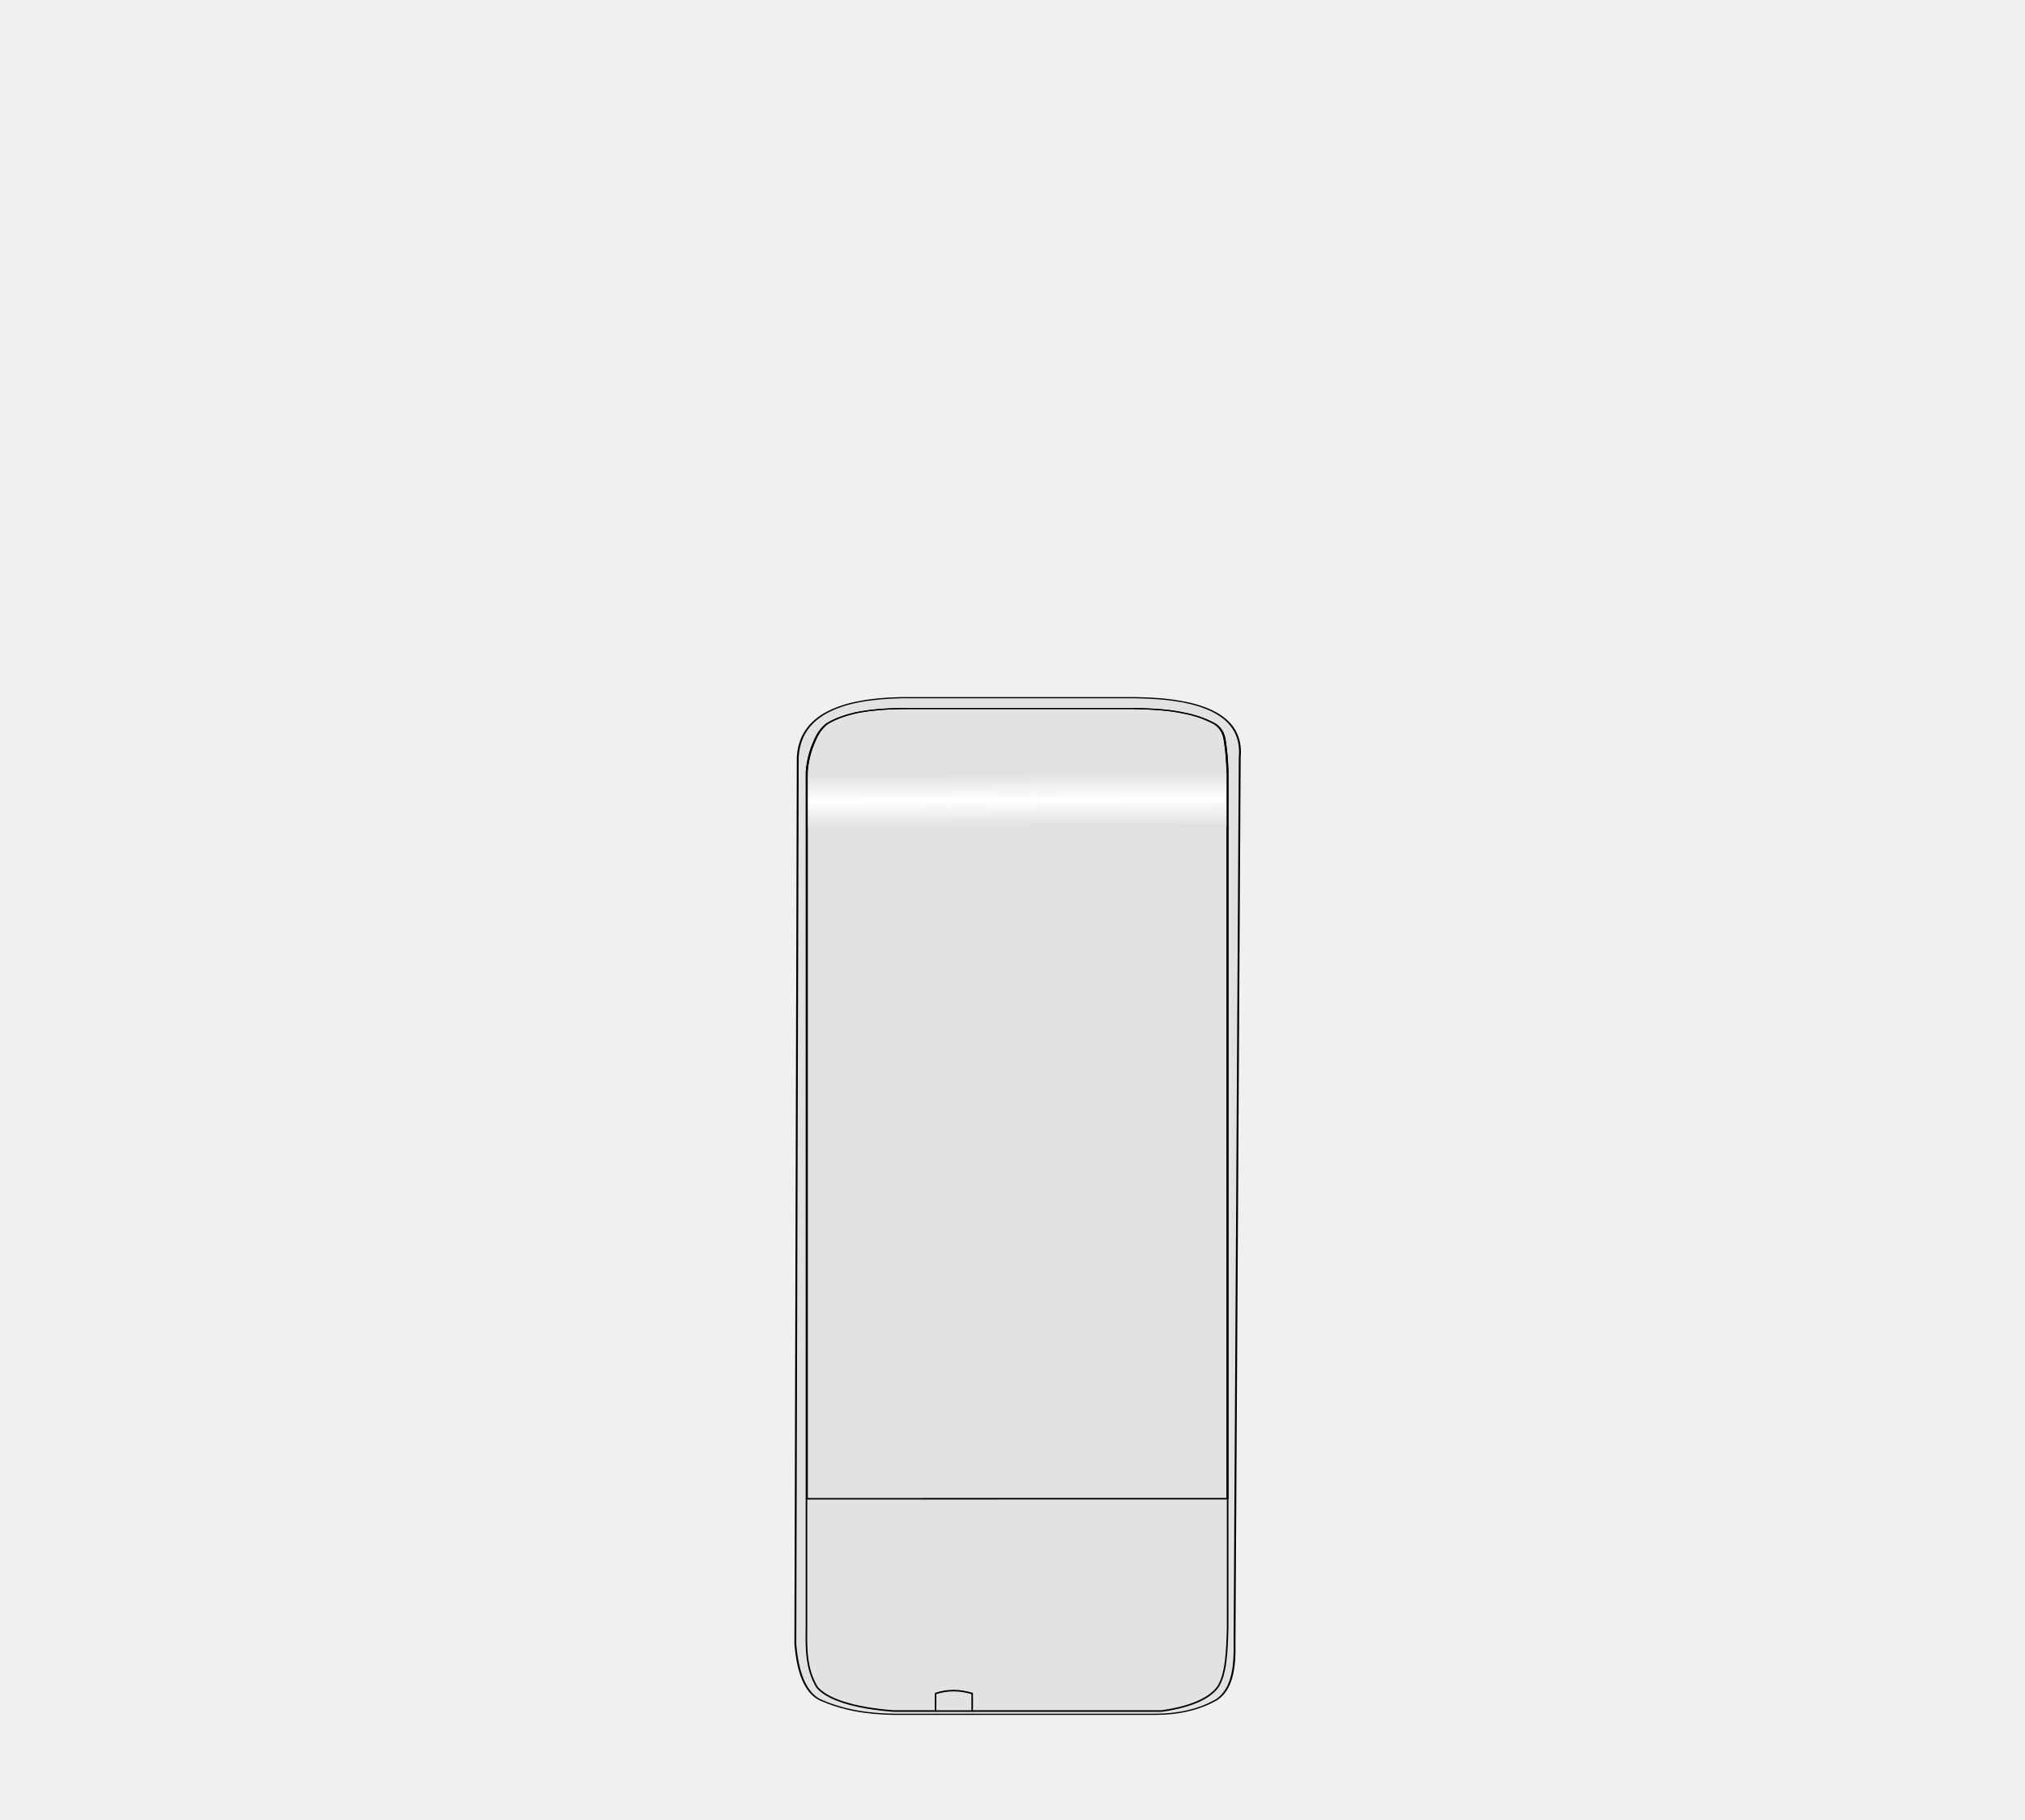
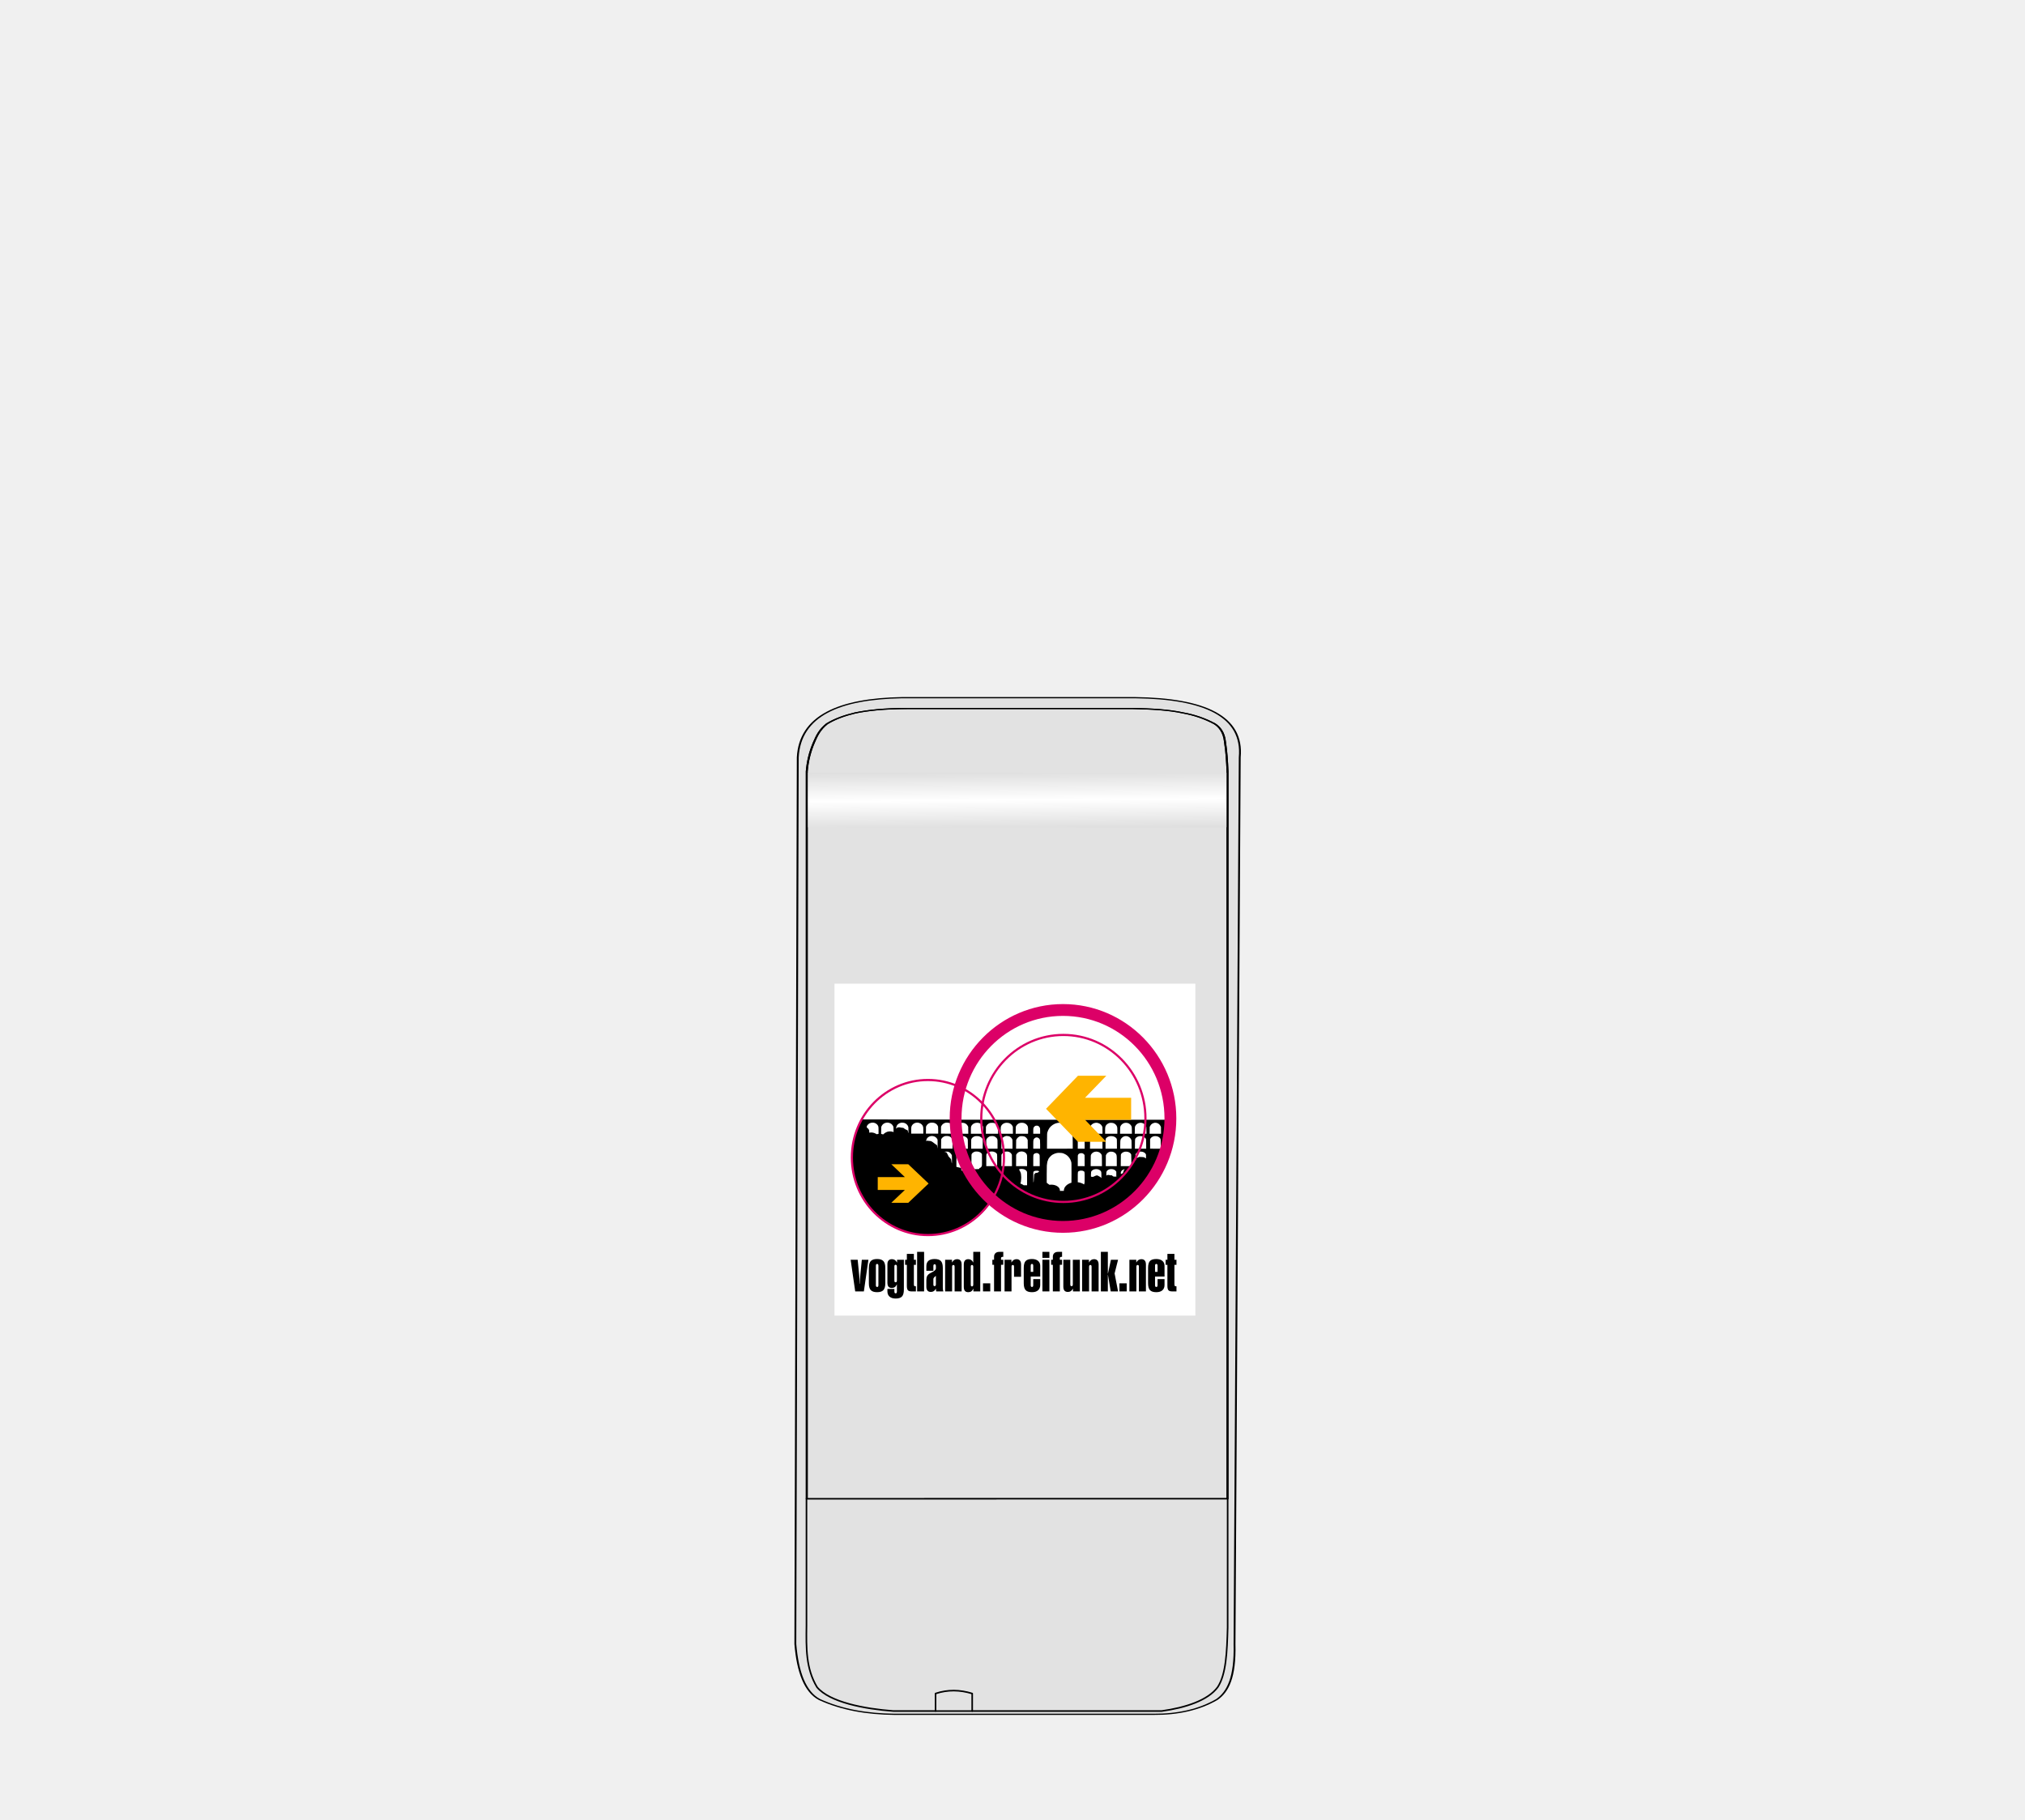
- <svg xmlns="http://www.w3.org/2000/svg" width="100%" height="100%" viewBox="0 0 1280 1150" version="1.1" xml:space="preserve" style="fill-rule:evenodd;clip-rule:evenodd;stroke-linecap:round;stroke-linejoin:round;stroke-miterlimit:1.414;">
+ <svg xmlns="http://www.w3.org/2000/svg" width="100%" height="100%" viewBox="0 0 1280 1150" version="1.1" xml:space="preserve" style="fill-rule:evenodd;clip-rule:evenodd;stroke-linecap:round;stroke-linejoin:round;stroke-miterlimit:1.414;" id="svg34">
  <g id="Ebene2">
-     <g transform="matrix(1,0,0,0.653756,0,375.209)">
-       <path d="M502.736,1015.73C504.223,1043.08 508.904,1061.94 517.924,1069.3C532.077,1079.26 548.073,1083.39 565.388,1083.65L729.221,1083.65C744.383,1083.81 757.845,1079.37 769.218,1069.3C776.165,1061.93 780.873,1047.86 780.339,1015.73L783.636,158.452C786.056,118.613 761.483,101.484 717.526,100.664L570.096,100.664C530.491,101.752 505.624,118.007 504.262,158.452L502.736,1015.73Z" style="fill:rgb(226,226,226);stroke-width:1.18px;stroke:black;" />
+     <g transform="matrix(1,0,0,0.653756,0,375.209)" id="g4">
+       <path d="M502.736,1015.73C504.223,1043.08 508.904,1061.94 517.924,1069.3C532.077,1079.26 548.073,1083.39 565.388,1083.65L729.221,1083.65C744.383,1083.81 757.845,1079.37 769.218,1069.3C776.165,1061.93 780.873,1047.86 780.339,1015.73L783.636,158.452C786.056,118.613 761.483,101.484 717.526,100.664L570.096,100.664C530.491,101.752 505.624,118.007 504.262,158.452L502.736,1015.73Z" style="fill:rgb(226,226,226);stroke-width:1.18px;stroke:black;" id="path2" />
    </g>
-     <path d="M509.775,947.341L775.995,947.341L775.995,1028.84C775.572,1044.52 775.018,1058.36 769.705,1066.5C763.504,1074.88 749.363,1079.48 734.301,1081.58L614.527,1081.58L614.527,1070.52C606.772,1068.12 599.049,1067.97 591.364,1070.52L591.364,1081.58L564.66,1081.58C546.282,1080.2 524.455,1076.03 516.436,1066.5C509.324,1054.63 509.596,1041.87 509.775,1027.47L509.775,947.341Z" style="fill:rgb(226,226,226);stroke-width:1px;stroke:black;" />
-     <g transform="matrix(1,0,0,0.593205,0,385.392)">
-       <path d="M509.952,947.386L775.913,947.315L775.913,172.322C775.647,161.869 775.282,151.426 774.319,141.038C773.713,130.531 770.728,124.759 767.741,121.625C761.401,115.875 754.792,112.198 747.974,110.12C738.667,106.639 727.583,105.768 716.187,105.355L573.69,105.355C558.808,105.361 548.52,107.273 540.486,110.12C533.987,112.708 527.96,116.309 522.732,121.625C518.008,127.997 516.275,134.516 514.599,141.038C511.876,151.521 510.465,161.943 509.952,172.322L509.952,947.386Z" style="fill:rgb(226,226,226);stroke-width:1.22px;stroke:black;" />
+     <path d="M509.775,947.341L775.995,947.341L775.995,1028.84C775.572,1044.52 775.018,1058.36 769.705,1066.5C763.504,1074.88 749.363,1079.48 734.301,1081.58L614.527,1081.58L614.527,1070.52C606.772,1068.12 599.049,1067.97 591.364,1070.52L591.364,1081.58L564.66,1081.58C546.282,1080.2 524.455,1076.03 516.436,1066.5C509.324,1054.63 509.596,1041.87 509.775,1027.47L509.775,947.341Z" style="fill:rgb(226,226,226);stroke-width:1px;stroke:black;" id="path6" />
+     <g transform="matrix(1,0,0,0.593205,0,385.392)" id="g10">
+       <path d="M509.952,947.386L775.913,947.315L775.913,172.322C775.647,161.869 775.282,151.426 774.319,141.038C773.713,130.531 770.728,124.759 767.741,121.625C761.401,115.875 754.792,112.198 747.974,110.12C738.667,106.639 727.583,105.768 716.187,105.355L573.69,105.355C558.808,105.361 548.52,107.273 540.486,110.12C533.987,112.708 527.96,116.309 522.732,121.625C518.008,127.997 516.275,134.516 514.599,141.038C511.876,151.521 510.465,161.943 509.952,172.322L509.952,947.386Z" style="fill:rgb(226,226,226);stroke-width:1.22px;stroke:black;" id="path8" />
    </g>
-     <g transform="matrix(1,0,0,1,0,-1.12052)">
-       <path d="M591.364,1082.71L614.527,1082.71" style="fill:rgb(226,226,226);stroke-width:1px;stroke:black;" />
+     <g transform="matrix(1,0,0,1,0,-1.12052)" id="g14">
+       <path d="M591.364,1082.71L614.527,1082.71" style="fill:rgb(226,226,226);stroke-width:1px;stroke:black;" id="path12" />
    </g>
-     <g transform="matrix(1,0,0,1,-0.166742,346.728)">
-       <rect x="509.952" y="141.734" width="265.961" height="34.491" style="fill:url(#_Linear1);" />
+     <g transform="matrix(1,0,0,1,-0.166742,346.728)" id="g18">
+       <rect x="509.952" y="141.734" width="265.961" height="34.491" style="fill:url(#_Linear1);" id="rect16" />
    </g>
-     <g transform="matrix(1,0,0,0.593268,0,385.332)">
-       <path d="M509.952,947.386L775.913,947.315L775.913,172.322C775.647,161.869 775.282,151.426 774.319,141.038C773.713,130.531 770.728,124.759 767.741,121.625C761.401,115.875 754.792,112.198 747.974,110.12C738.667,106.639 727.583,105.768 716.187,105.355L573.69,105.355C558.808,105.361 548.52,107.273 540.486,110.12C533.987,112.708 527.96,116.309 522.732,121.625C518.008,127.997 516.275,134.516 514.599,141.038C511.876,151.521 510.465,161.943 509.952,172.322L509.952,947.386Z" style="fill:none;stroke-width:1.22px;stroke:black;" />
+     <g transform="matrix(1,0,0,0.593268,0,385.332)" id="g22">
+       <path d="M509.952,947.386L775.913,947.315L775.913,172.322C775.647,161.869 775.282,151.426 774.319,141.038C773.713,130.531 770.728,124.759 767.741,121.625C761.401,115.875 754.792,112.198 747.974,110.12C738.667,106.639 727.583,105.768 716.187,105.355L573.69,105.355C558.808,105.361 548.52,107.273 540.486,110.12C533.987,112.708 527.96,116.309 522.732,121.625C518.008,127.997 516.275,134.516 514.599,141.038C511.876,151.521 510.465,161.943 509.952,172.322L509.952,947.386Z" style="fill:none;stroke-width:1.22px;stroke:black;" id="path20" />
    </g>
  </g>
-   <defs>
+   <defs id="defs32">
    <linearGradient id="_Linear1" x1="0" y1="0" x2="1" y2="0" gradientUnits="userSpaceOnUse" gradientTransform="matrix(0.265786,36.8011,-36.8011,0.265786,639.693,140.628)">
-       <stop offset="0%" style="stop-color:rgb(222,222,222);stop-opacity:1" />
-       <stop offset="50%" style="stop-color:white;stop-opacity:1" />
-       <stop offset="100%" style="stop-color:rgb(222,222,222);stop-opacity:1" />
+       <stop offset="0%" style="stop-color:rgb(222,222,222);stop-opacity:1" id="stop25" />
+       <stop offset="50%" style="stop-color:white;stop-opacity:1" id="stop27" />
+       <stop offset="100%" style="stop-color:rgb(222,222,222);stop-opacity:1" id="stop29" />
    </linearGradient>
  </defs>
+   <rect id="rect100" width="228.101" height="209.796" x="527.482" y="621.813" style="clip-rule:evenodd;fill:#ffffff;fill-rule:evenodd;stroke-width:0.789;stroke-linecap:round;stroke-linejoin:round;stroke-miterlimit:1.414" />
+   <g style="clip-rule:evenodd;fill-rule:evenodd;stroke-linecap:round;stroke-linejoin:round;stroke-miterlimit:1.414" transform="matrix(0.6942985,0,0,0.6942985,708.3336,71.42013)" id="g4207">
+     <path style="fill:#000000" d="m -235.535,916.297 a 68.833,70.486 0 0 0 -8.918,34.615 68.833,70.486 0 0 0 4.384,24.347 69.305,70.368 0 0 0 0.743,2.064 68.833,70.486 0 0 0 1.273,2.937 69.305,70.368 0 0 0 1.974,4.164 68.833,70.486 0 0 0 0.176,0.355 c 0.006,-0.002 0.011,-0.006 0.017,-0.01 a 69.305,70.368 0 0 0 60.976,37.102 69.305,70.368 0 0 0 57.729,-31.628 99.429,99.429 0 0 0 65.504,24.904 99.429,99.429 0 0 0 74.586,-33.806 h -1.134 a 99.031,99.031 0 0 0 19.217,-29.606 100.092,100.092 0 0 0 0.915,-2.508 99.031,99.031 0 0 0 2.192,-6.178 100.092,100.092 0 0 0 0.963,-3.766 c -0.207,0.278 -0.416,0.546 -0.922,1.152 -0.2,0.225 -0.6,0.501 -0.938,0.614 -0.325,0.125 -0.901,0.351 -1.289,0.513 -0.388,0.163 -0.937,0.299 -1.225,0.299 h -0.513 v -3.664 c 0,-3.565 0.011,-3.666 0.299,-4.279 0.507,-1.088 1.645,-1.87 3.004,-2.217 h 0.639 v -0.125 c 0.777,-0.113 1.599,-0.101 2.412,0.093 h 0.002 c 0.079,0.018 0.152,0.044 0.228,0.066 a 100.092,100.092 0 0 0 0.361,-2.379 h -2.128 -0.874 v -9.911 c 0.667,-0.116 1.36,-0.118 2.049,0.043 0.709,0.163 1.362,0.485 1.937,0.916 a 100.092,100.092 0 0 0 0.189,-3.805 h -80.534 c -58.718,7e-5 -89.319,-0.008 -119.436,-0.017 a 100.092,100.092 0 0 0 2.215,18.277 c 0.118,-0.965 0.383,-1.251 1.003,-1.85 1.101,-1.076 2.554,-1.601 4.355,-1.576 0.613,0.013 1.364,0.087 1.677,0.162 0.825,0.238 1.901,0.839 2.414,1.364 0.25,0.25 0.561,0.764 0.698,1.127 0.25,0.625 0.262,0.91 0.262,4.775 v 4.129 h -5.252 -3.101 a 100.092,100.092 0 0 0 0.955,2.871 c 0.132,-0.005 0.272,-0.048 0.343,-0.108 0.144,-0.144 0.677,-0.225 1.293,-0.239 0.616,-0.014 1.317,0.039 1.798,0.164 0.888,0.225 1.576,0.576 2.151,1.077 0.4,0.363 0.536,0.549 0.961,1.362 0.125,0.25 0.176,1.904 0.201,7.532 l 0.021,5.902 a 100.092,100.092 0 0 0 0.934,1.526 h -4.146 a 105.08,105.08 0 0 1 -0.118,-0.206 h -1.981 v -0.978 c 0,-0.527 -0.05,-1.028 -0.1,-1.104 -0.188,-0.288 -0.877,-0.527 -2.093,-0.727 -0.69,-0.125 -1.492,-0.303 -1.781,-0.403 l -0.54,-0.201 0.012,-5.342 c 0.01,-4.695 0.012,-5.541 0.388,-6.222 a 105.08,105.08 0 0 1 -4.291,-18.582 l -4.524,-0.031 -5.645,-0.025 0.039,-3.174 0.037,-3.16 0.351,-0.727 c 0.627,-1.279 1.996,-2.371 3.463,-2.798 0.891,-0.263 3.035,-0.162 3.913,0.189 0.569,0.221 1.051,0.489 1.472,0.81 a 105.08,105.08 0 0 1 -0.141,-3.957 c -49.408,-0.019 -75.833,-0.055 -81.096,-0.137 z m 50.214,2.929 c 0.531,-0.016 1.071,0.041 1.605,0.179 1.944,0.502 3.337,1.756 3.876,3.475 0.188,0.64 0.226,1.178 0.226,3.562 v 2.809 h -5.52 -5.518 v -2.809 c 0,-2.383 0.038,-2.922 0.226,-3.562 0.673,-2.14 2.803,-3.585 5.105,-3.654 z m -26.751,0.004 c 0.332,0.015 0.665,0.056 0.999,0.125 1.731,0.364 3.199,1.48 3.901,2.96 0.401,0.853 0.4,0.852 0.438,3.185 l 0.05,2.333 -0.727,-0.237 c -1.48,-0.502 -3.575,-0.515 -5.005,-0.039 -1.041,0.351 -2.219,1.029 -3.021,1.744 l -0.752,0.677 -0.916,-0.262 -0.903,-0.264 0.037,-3.149 0.039,-3.135 0.401,-0.853 c 0.944,-1.986 3.137,-3.186 5.46,-3.085 z m -13.453,0.019 c 0.634,0.024 1.251,0.134 1.773,0.332 1.016,0.389 1.98,1.103 2.52,1.893 0.778,1.104 0.853,1.53 0.853,4.955 v 3.037 l -0.839,0.15 -0.853,0.162 -0.752,-0.438 c -1.518,-0.903 -3.413,-1.294 -5.169,-1.08 -0.514,0.075 -0.978,0.101 -1.003,0.064 -0.038,-0.025 0.013,-0.176 0.089,-0.326 0.1,-0.176 0.113,-0.553 0.05,-1.092 -0.113,-1.091 -0.728,-2.181 -1.418,-2.545 -0.59,-0.301 -0.954,-0.967 -0.841,-1.569 0.188,-1.003 1.343,-2.307 2.622,-2.96 0.807,-0.423 1.913,-0.622 2.969,-0.583 z m 54.144,0.011 c 0.757,0.038 1.512,0.151 1.951,0.32 1.166,0.452 2.059,1.128 2.636,2.018 0.276,0.439 0.563,1.004 0.614,1.243 0.063,0.251 0.114,1.794 0.114,3.425 v 2.985 h -5.582 -5.595 l 0.039,-3.174 0.037,-3.16 0.351,-0.727 c 0.652,-1.317 1.932,-2.359 3.475,-2.798 0.445,-0.132 1.205,-0.169 1.962,-0.131 z m -27.879,0.002 c 0.881,-0.028 1.999,0.093 2.601,0.318 1.518,0.577 2.721,1.744 3.236,3.149 0.238,0.64 0.262,1.003 0.262,3.336 0,2.408 -0.013,2.596 -0.201,2.408 -0.138,-0.138 -0.226,-0.514 -0.276,-1.104 l -0.062,-0.891 -0.666,-0.426 c -0.364,-0.238 -0.878,-0.489 -1.154,-0.552 -0.464,-0.125 -0.752,-0.313 -1.856,-1.204 -0.426,-0.339 -0.563,-0.375 -1.441,-0.388 -0.527,-0.013 -1.242,-0.113 -1.569,-0.226 -0.74,-0.238 -0.991,-0.252 -2.057,-0.139 -0.74,0.088 -0.866,0.15 -1.343,0.652 l -0.538,0.54 v -0.552 c 0,-0.79 0.425,-2.045 0.94,-2.747 0.715,-0.966 2.095,-1.832 3.349,-2.095 0.213,-0.044 0.48,-0.07 0.774,-0.079 z m 68.674,0.066 c 0.626,0.002 1.255,0.094 1.862,0.282 1.601,0.5 3.139,1.939 3.527,3.315 0.1,0.325 0.15,1.588 0.15,3.477 v 2.952 h -5.628 -5.628 v -3.002 c 0,-3.389 0.062,-3.713 0.963,-4.889 1.041,-1.36 2.877,-2.144 4.754,-2.134 z m 26.926,0.019 c 0.588,0 1.35,0.076 1.688,0.176 1.588,0.413 2.853,1.439 3.529,2.815 l 0.349,0.7 0.039,3.151 0.037,3.164 h -5.58 -5.564 v -3.002 c 0,-2.639 0.025,-3.075 0.237,-3.625 0.775,-2.039 2.851,-3.366 5.265,-3.378 z m 13.737,0.004 c 0.693,0.003 1.391,0.084 1.91,0.247 1.476,0.45 2.712,1.476 3.338,2.74 0.275,0.575 0.337,0.936 0.424,2.25 0.062,0.863 0.077,2.289 0.027,3.164 l -0.075,1.601 h -5.628 -5.614 l 0.035,-3.166 c 0.037,-3.152 0.038,-3.149 0.376,-3.849 0.625,-1.263 1.85,-2.278 3.326,-2.753 0.5,-0.156 1.189,-0.235 1.881,-0.233 z m 121.817,0.006 c 0.295,0.016 0.592,0.059 0.888,0.127 1.526,0.35 2.826,1.39 3.538,2.828 l 0.413,0.837 0.037,3.1 0.05,3.102 h -5.215 -5.215 l 0.05,-3.102 0.037,-3.1 0.413,-0.837 c 0.952,-1.926 2.94,-3.069 5.005,-2.956 z m -176.202,0.002 c 0.588,-0.013 1.35,0.064 1.688,0.164 1.563,0.413 2.851,1.427 3.513,2.765 l 0.363,0.749 0.039,3.153 0.037,3.164 h -5.578 -5.578 l 0.037,-3.164 0.039,-3.153 0.349,-0.724 c 0.913,-1.839 2.815,-2.941 5.092,-2.954 z m 88.936,0.002 c 0.929,-9.8e-4 1.859,0.062 2.466,0.187 3.352,0.688 6.48,3.063 7.968,6.052 0.188,0.375 0.411,0.726 0.486,0.776 0.075,0.05 0.1,0.1 0.05,0.1 -0.05,0 0.026,0.324 0.164,0.712 0.563,1.613 0.587,2.051 0.637,9.043 l 0.039,6.693 -11.732,0.037 -11.732,0.025 0.039,-6.967 c 0.05,-6.766 0.049,-7.004 0.324,-7.98 0.35,-1.238 1.114,-2.864 1.827,-3.865 1.601,-2.239 4.351,-4.052 7.015,-4.615 0.594,-0.131 1.522,-0.197 2.45,-0.199 z m 60.243,0.002 c 0.507,-0.002 1.014,0.053 1.47,0.172 1.551,0.4 3.038,1.663 3.589,3.039 0.263,0.663 0.289,0.925 0.326,3.739 l 0.037,3.041 H 4.901 -0.49 l 0.039,-3.041 c 0.037,-2.814 0.064,-3.076 0.326,-3.739 0.538,-1.351 2.037,-2.625 3.525,-3.025 0.457,-0.119 0.964,-0.182 1.47,-0.185 z m -27.451,0.002 c 0.293,-0.02 0.59,-0.019 0.886,0.004 0.338,0.026 0.674,0.08 1.007,0.166 1.751,0.463 3.063,1.487 3.751,2.925 l 0.388,0.826 0.039,3.027 0.037,3.041 h -5.701 -5.705 l 0.039,-3.041 0.037,-3.027 0.388,-0.826 c 0.852,-1.781 2.783,-2.952 4.837,-3.095 z m 40.405,0.014 c 0.273,-0.021 0.549,-0.021 0.826,0 0.316,0.024 0.633,0.075 0.947,0.156 1.551,0.413 2.878,1.499 3.54,2.9 0.338,0.713 0.339,0.765 0.376,3.816 l 0.05,3.102 h -5.342 -5.34 l 0.05,-3.102 c 0.037,-3.052 0.039,-3.103 0.376,-3.816 0.833,-1.772 2.604,-2.911 4.517,-3.056 z m -134.668,0.004 c 1.301,0.037 1.44,0.064 2.34,0.502 1.163,0.55 2.026,1.362 2.539,2.4 l 0.363,0.751 0.037,3.153 0.039,3.164 h -5.58 -5.578 l 0.039,-3.164 0.037,-3.153 0.351,-0.725 c 0.463,-0.926 1.325,-1.8 2.288,-2.3 1.063,-0.563 1.525,-0.665 3.126,-0.627 z m 107.784,0.01 c 0.878,-0.028 1.991,0.091 2.591,0.316 1.576,0.6 2.791,1.813 3.241,3.251 0.213,0.688 0.249,1.152 0.249,3.591 v 2.801 h -5.564 -5.566 v -2.801 c 0,-3.177 0.137,-3.891 0.938,-4.991 0.713,-0.963 2.089,-1.825 3.34,-2.088 0.213,-0.044 0.479,-0.07 0.772,-0.079 z m -67.391,2.587 c 0.466,-0.011 0.939,0.041 1.233,0.166 0.638,0.263 1.337,0.952 1.65,1.64 0.275,0.588 0.299,0.775 0.299,3.089 v 2.477 h -3.126 -3.128 v -2.352 c 0,-1.864 0.039,-2.49 0.214,-2.965 0.225,-0.675 0.975,-1.501 1.663,-1.839 0.269,-0.131 0.728,-0.205 1.194,-0.216 z m 40.669,0.276 c 0.53,0.029 1.074,0.167 1.461,0.392 0.313,0.188 0.713,0.524 0.901,0.762 0.588,0.775 0.663,1.201 0.675,3.652 v 2.29 h -3.139 -3.141 l 0.05,-2.477 c 0.037,-2.439 0.038,-2.477 0.388,-3.052 0.388,-0.663 0.989,-1.163 1.677,-1.426 0.178,-0.069 0.387,-0.112 0.61,-0.133 0.167,-0.016 0.342,-0.017 0.519,-0.007 z m -68.053,9.11 c 0.728,0.013 1.953,0.165 2.375,0.324 1.126,0.438 2.39,1.662 2.79,2.713 0.25,0.663 0.262,0.94 0.262,4.642 v 3.938 h -5.078 -5.065 l 0.037,-4.102 c 0.037,-4.065 0.038,-4.09 0.351,-4.715 0.563,-1.138 1.8,-2.15 3.126,-2.551 0.313,-0.087 0.624,-0.187 0.687,-0.212 0.084,-0.031 0.272,-0.041 0.515,-0.037 z m -54.356,0.023 c 0.71,0.011 1.434,0.086 1.879,0.218 1.405,0.439 2.497,1.354 3.037,2.558 0.226,0.502 0.251,0.854 0.251,4.642 v 4.113 h -5.205 -5.219 l 0.039,-4.239 0.037,-4.227 0.34,-0.577 c 0.602,-1.028 1.769,-1.907 3.048,-2.321 0.389,-0.125 1.084,-0.179 1.794,-0.168 z m -13.515,0.006 c 0.378,0.005 0.762,0.045 1.146,0.125 1.555,0.326 2.961,1.341 3.575,2.595 l 0.351,0.716 0.025,4.077 c 0.013,2.458 -0.012,3.976 -0.087,3.826 -0.063,-0.138 -0.114,-0.627 -0.114,-1.079 -0.013,-0.452 -0.099,-1.08 -0.212,-1.407 -0.163,-0.489 -0.302,-0.64 -0.841,-0.953 -0.364,-0.213 -0.915,-0.589 -1.254,-0.853 -2.835,-2.258 -3.399,-2.546 -5.18,-2.558 -0.615,0 -1.317,-0.075 -1.555,-0.176 -0.414,-0.151 -0.464,-0.138 -0.803,0.176 l -0.365,0.326 0.075,-0.739 c 0.23,-2.371 2.593,-4.108 5.238,-4.077 z m 54.914,0.039 c 0.261,-0.005 0.448,-9.8e-4 0.498,0.017 0.1,0.025 0.401,0.076 0.664,0.114 0.263,0.037 0.501,0.124 0.538,0.174 0.037,0.063 0.149,0.114 0.249,0.114 0.238,0 1.076,0.575 1.752,1.2 0.35,0.325 0.614,0.726 0.789,1.214 0.25,0.675 0.262,0.963 0.262,4.715 v 4.002 h -5.128 -5.128 v -4.038 -4.054 l 0.376,-0.737 c 0.45,-0.9 1.063,-1.515 2.126,-2.128 0.738,-0.425 0.924,-0.473 2.062,-0.548 0.344,-0.025 0.679,-0.04 0.94,-0.044 z m 121.442,0.048 c 0.45,-0.016 0.908,0.027 1.364,0.133 1.526,0.35 3.089,1.662 3.652,3.075 0.288,0.7 0.3,0.876 0.338,4.503 l 0.039,3.789 H 4.839 -0.364 l 0.039,-3.789 c 0.05,-4.453 0.087,-4.666 1.351,-6.004 0.994,-1.069 2.276,-1.658 3.625,-1.708 z m -13.239,0.01 c 0.536,-0.004 1.08,0.05 1.621,0.162 1.538,0.325 2.928,1.263 3.378,2.263 0.213,0.45 0.237,0.912 0.237,4.777 v 4.291 h -5.19 -5.192 v -4.291 c 0,-4.84 0.013,-4.877 0.976,-5.74 1.041,-0.938 2.562,-1.453 4.169,-1.462 z m -13.988,0.002 c 0.295,-0.02 0.592,-0.019 0.889,0.004 0.339,0.026 0.678,0.082 1.013,0.168 1.726,0.45 3.074,1.488 3.762,2.902 l 0.363,0.727 0.039,3.838 0.037,3.853 h -5.701 -5.705 l 0.039,-3.853 0.037,-3.838 0.363,-0.727 c 0.862,-1.772 2.803,-2.934 4.866,-3.073 z m 40.511,0.007 c 0.509,-0.016 1.032,0.02 1.551,0.114 1.501,0.275 2.965,1.252 3.515,2.34 0.2,0.413 0.225,0.901 0.262,4.74 l 0.037,4.289 h -5.14 -5.14 l 0.037,-4.289 c 0.037,-4.815 0.023,-4.729 1.011,-5.717 0.919,-0.901 2.339,-1.429 3.866,-1.478 z m -108.533,0.011 c 1.032,-0.035 2.366,0.093 2.948,0.318 1.101,0.425 2.089,1.31 2.614,2.323 l 0.448,0.864 0.039,3.978 0.037,3.988 h -5.327 -5.329 l 0.039,-3.976 0.037,-3.965 0.351,-0.664 c 0.663,-1.263 2.163,-2.549 3.251,-2.774 0.238,-0.05 0.549,-0.081 0.893,-0.093 z m -39.951,0.004 c 1.551,0.037 1.573,0.036 2.649,0.561 h 0.004 c 0.875,0.425 1.199,0.664 1.65,1.227 0.325,0.388 0.576,0.738 0.588,0.776 0,0.05 0.038,0.2 0.075,0.338 0.1,0.313 0.099,1.126 0.062,5.279 l -0.027,3.288 h -5.252 -5.254 v -4.164 c 0,-4.115 8.1e-4,-4.166 0.301,-4.779 0.488,-1.026 1.551,-1.875 2.927,-2.325 0.575,-0.188 1.013,-0.238 2.277,-0.201 z m 162.26,0.011 c 0.723,0.02 1.484,0.125 1.983,0.301 v 0.002 c 1.326,0.463 2.301,1.338 2.676,2.363 0.125,0.363 0.163,1.486 0.176,4.638 v 4.154 l -4.841,-0.025 -4.852,-0.039 v -4.314 -4.314 l 0.338,-0.588 c 0.575,-0.976 1.663,-1.714 3.039,-2.064 0.216,-0.053 0.486,-0.087 0.781,-0.104 0.222,-0.013 0.459,-0.015 0.7,-0.01 z m -108.064,1.15 c 0.451,0.014 0.916,0.15 1.399,0.413 0.688,0.375 1.348,1.226 1.561,1.989 0.075,0.263 0.125,2.04 0.125,4.179 v 3.728 h -3.126 -3.128 v -3.753 c 0,-4.315 0.064,-4.653 1.026,-5.591 0.68,-0.664 1.391,-0.987 2.142,-0.965 z m 40.306,0.208 c 0.689,-0.019 1.4,0.114 2.014,0.419 0.438,0.225 0.84,0.525 1.015,0.787 0.275,0.425 0.274,0.476 0.274,4.654 v 4.241 h -3.128 -3.128 v -4.229 c 0,-3.952 0.013,-4.24 0.251,-4.615 0.469,-0.774 1.554,-1.225 2.701,-1.256 z m -54.557,12.609 c 0.253,-0.015 0.511,-0.016 0.776,0 0.302,0.018 0.612,0.056 0.928,0.116 1.576,0.3 2.865,1.237 3.415,2.475 0.388,0.863 0.4,1.164 0.363,6.679 l -0.025,4.102 h -5.005 -5.016 l 0.039,-5.163 0.037,-5.155 0.338,-0.561 c 0.919,-1.523 2.383,-2.385 4.152,-2.493 z m -27.181,0.006 c 0.648,-0.034 1.326,0.016 2.005,0.16 1.038,0.225 1.964,0.687 2.564,1.275 0.888,0.888 0.863,0.764 0.826,6.654 l -0.025,5.277 h -4.941 -4.939 v -5.252 c 0,-5.053 0.011,-5.278 0.262,-5.804 0.628,-1.351 2.304,-2.209 4.248,-2.311 z m -13.778,0.025 c 0.96,-0.029 2.187,0.103 2.825,0.347 1.001,0.363 1.752,0.9 2.165,1.513 l 0.338,0.527 0.037,5.078 c 0.037,4.903 0.026,5.115 -0.224,5.79 -0.313,0.825 -1.026,1.538 -1.677,1.663 -0.388,0.062 -0.451,0.126 -0.451,0.426 0,0.663 -0.123,0.688 -3.838,0.725 l -3.415,0.05 v -6.666 c 0,-6.504 0.012,-6.681 0.262,-7.206 0.463,-0.951 1.801,-1.873 3.139,-2.161 0.228,-0.047 0.519,-0.077 0.839,-0.087 z m 28.026,0.007 c 0.681,0.015 1.35,0.114 1.852,0.301 1.063,0.413 1.927,1.139 2.352,1.989 l 0.363,0.725 0.039,5.155 0.037,5.163 h -4.829 -4.825 l 0.037,-5.163 0.039,-5.155 0.374,-0.675 c 0.225,-0.413 0.624,-0.876 0.999,-1.163 0.35,-0.263 0.701,-0.537 0.776,-0.6 0.485,-0.399 1.653,-0.603 2.788,-0.577 z m -55.562,0.064 c 0.226,-0.006 0.493,-0.004 0.806,0.006 1.016,0.025 1.305,0.076 1.945,0.39 0.903,0.426 1.906,1.405 2.308,2.221 0.151,0.339 0.339,0.602 0.401,0.602 0.063,0 0.114,1.616 0.114,3.849 0,2.346 -0.051,3.802 -0.114,3.739 -0.1,-0.113 -0.389,-1.757 -0.602,-3.488 -0.05,-0.401 -0.252,-0.664 -1.243,-1.642 -1.091,-1.091 -1.555,-1.769 -1.555,-2.271 0,-0.113 -0.162,-0.413 -0.363,-0.664 -0.213,-0.251 -0.415,-0.641 -0.465,-0.841 -0.05,-0.213 -0.287,-0.614 -0.538,-0.903 -0.426,-0.502 -0.49,-0.528 -1.117,-0.54 -0.477,0 -0.652,-0.05 -0.627,-0.15 0.066,-0.198 0.372,-0.289 1.05,-0.307 z m 177.16,0.023 c 0.598,-0.023 1.214,0.034 1.823,0.177 1.351,0.325 2.364,0.989 2.977,1.964 0.288,0.463 0.301,0.562 0.276,2.313 l -0.037,1.827 -0.426,-0.363 c -0.238,-0.188 -0.737,-0.489 -1.125,-0.664 -0.625,-0.263 -0.939,-0.299 -2.74,-0.349 l -2.039,-0.064 -0.488,0.338 c -0.263,0.188 -0.813,0.401 -1.239,0.477 -0.838,0.163 -0.861,0.187 -1.136,1.488 -0.275,1.388 -0.374,0.913 -0.374,-1.839 0,-2.627 0.011,-2.701 0.299,-3.164 0.807,-1.285 2.436,-2.072 4.229,-2.142 z m -40.563,0.017 c 0.264,-0.017 0.529,-0.017 0.789,0 0.347,0.022 0.688,0.076 1.013,0.16 0.4,0.1 0.951,0.299 1.239,0.45 0.788,0.4 1.787,1.413 2.113,2.151 0.3,0.638 0.3,0.714 0.338,5.555 l 0.037,4.914 h -5.14 -5.142 l 0.039,-4.914 c 0.037,-4.84 0.037,-4.917 0.338,-5.555 0.325,-0.738 1.327,-1.751 2.115,-2.151 0.682,-0.352 1.472,-0.558 2.263,-0.61 z m 13.465,0.014 c 0.852,-0.029 1.975,0.099 2.556,0.334 0.926,0.363 1.788,1.025 2.238,1.713 0.725,1.101 0.764,1.378 0.764,6.506 v 4.663 h -5.003 -5.016 l 0.039,-4.914 0.037,-4.903 0.338,-0.714 c 0.575,-1.226 1.853,-2.227 3.317,-2.603 0.194,-0.047 0.447,-0.073 0.731,-0.083 z m 14.275,0.004 c 0.672,0.033 1.346,0.143 1.802,0.318 1.401,0.538 2.327,1.376 2.614,2.402 0.075,0.238 0.125,2.551 0.125,5.452 v 5.04 h -4.818 -4.825 l 0.037,-5.288 c 0.037,-4.765 0.062,-5.317 0.262,-5.68 0.513,-0.938 1.612,-1.713 3,-2.101 0.457,-0.131 1.13,-0.176 1.802,-0.143 z m -62.145,1.102 c 0.439,-0.022 0.961,-0.016 1.711,0.015 2.214,0.087 2.701,0.224 4.752,1.237 2.576,1.288 4.615,3.879 5.466,6.93 0.275,0.976 0.276,1.102 0.276,10.558 0.01,3.994 -0.016,6.881 -0.054,8.433 a 10.937,7.789 0 0 0 -6.923,7.241 10.937,7.789 0 0 0 0.007,0.166 h -3.633 a 7.817,5.137 0 0 0 0.037,-0.496 7.817,5.137 0 0 0 -7.816,-5.138 7.817,5.137 0 0 0 -1.725,0.133 c -0.242,-0.102 -1.061,-0.709 -2.045,-1.522 l -0.413,-0.338 v -7.868 c 0,-4.327 0.051,-7.868 0.114,-7.868 0.05,0 0.136,-0.6 0.174,-1.351 0.075,-1.413 0.326,-2.463 0.976,-3.876 0.188,-0.425 0.364,-0.826 0.376,-0.876 0.025,-0.05 0.137,-0.201 0.262,-0.326 0.125,-0.138 0.224,-0.288 0.224,-0.338 0,-0.238 2.114,-2.489 2.327,-2.489 0.1,0 0.174,-0.063 0.174,-0.125 0,-0.075 0.137,-0.186 0.313,-0.249 0.163,-0.062 0.526,-0.263 0.801,-0.438 0.775,-0.475 2.24,-1.026 3.403,-1.264 0.419,-0.081 0.776,-0.131 1.216,-0.152 z m -19.786,0.181 c 0.471,-0.025 0.936,0.042 1.335,0.21 0.763,0.325 1.176,0.677 1.451,1.252 0.238,0.5 0.249,0.762 0.274,4.777 0,2.339 0.013,4.577 0,4.964 l -0.01,0.725 h -2.94 -2.94 v -4.941 c 0,-5.391 0.013,-5.489 0.714,-6.139 0.532,-0.508 1.332,-0.807 2.116,-0.849 z m 41.02,0.085 c 0.675,0.037 1.026,0.125 1.551,0.413 0.4,0.213 0.788,0.563 0.988,0.851 l 0.326,0.502 0.037,5.04 0.039,5.04 h -3.141 -3.128 v -4.901 c 0,-4.74 0.013,-4.917 0.262,-5.454 0.475,-0.976 1.665,-1.552 3.066,-1.489 z m -55.072,14.368 c 0.729,-0.035 1.561,0.016 2.205,0.166 1.513,0.363 2.65,1.115 3.151,2.103 0.275,0.525 0.263,0.049 0.251,8.179 l -0.011,4.414 h -1.526 l -1.54,-0.014 -0.751,-0.488 c -0.4,-0.275 -1.088,-0.624 -1.526,-0.774 -0.438,-0.163 -0.787,-0.324 -0.787,-0.374 0,-0.05 0.111,-0.312 0.249,-0.575 0.175,-0.325 0.263,-0.789 0.301,-1.414 0.025,-0.513 0.112,-1.377 0.187,-1.927 0.087,-0.563 0.125,-1.274 0.075,-1.625 -0.05,-0.35 -0.1,-1.152 -0.125,-1.802 -0.075,-1.814 -0.375,-2.764 -1.501,-4.665 -0.35,-0.6 -0.387,-0.737 -0.237,-0.862 0.231,-0.188 0.857,-0.307 1.586,-0.342 z m 68.134,0.139 c 0.286,-0.017 0.576,-0.017 0.866,0.004 0.332,0.024 0.665,0.072 0.994,0.149 1.538,0.363 2.787,1.336 3.112,2.412 0.1,0.313 0.15,1.464 0.15,3.102 v 2.616 l -0.262,-0.401 c -0.138,-0.225 -0.413,-0.487 -0.588,-0.575 -0.188,-0.1 -0.886,-0.488 -1.549,-0.876 -1.351,-0.8 -1.739,-0.863 -2.614,-0.463 -0.3,0.138 -0.65,0.251 -0.762,0.251 -0.125,0 -0.475,0.174 -0.776,0.399 -0.65,0.45 -1.564,0.588 -2.427,0.363 l -0.525,-0.15 v -1.889 c 0,-1.063 0.061,-2.088 0.149,-2.363 0.431,-1.446 2.233,-2.457 4.233,-2.578 z m 14.464,0.01 h 0.002 c 0.672,0.033 1.344,0.143 1.8,0.318 0.926,0.35 1.651,0.887 2.076,1.538 l 0.351,0.513 0.011,2.576 c 0.013,1.413 7.7e-4,2.452 -0.037,2.302 -0.1,-0.488 -0.351,-0.588 -1.077,-0.438 -1.051,0.213 -2.152,-0.175 -2.639,-0.913 -0.175,-0.275 -0.263,-0.301 -0.826,-0.226 -0.425,0.05 -0.787,0.013 -1.15,-0.125 -0.3,-0.113 -0.962,-0.225 -1.488,-0.237 -0.875,-0.037 -0.988,-0.013 -1.401,0.313 l -0.463,0.351 v -1.652 c 0,-1.426 0.037,-1.738 0.262,-2.188 0.438,-0.913 1.415,-1.614 2.778,-1.989 0.457,-0.131 1.126,-0.176 1.798,-0.143 z m 11.756,0.091 c 0.096,0.052 -0.034,0.259 -0.359,0.641 -0.5,0.588 -0.575,0.751 -0.625,1.389 -0.1,1.176 -1.001,2.175 -2.064,2.25 -0.35,0.025 -0.35,0.011 -0.388,-0.714 -0.075,-1.388 0.838,-2.613 2.439,-3.276 0.582,-0.238 0.902,-0.341 0.997,-0.289 z m -39.483,1.3 c 1.051,0 1.276,0.038 1.914,0.363 1.263,0.613 1.214,0.375 1.214,5.966 0,4.553 -0.013,4.866 -0.251,5.379 -0.109,0.237 -0.184,0.59 -0.218,0.895 a 10.937,7.789 0 0 0 -5.786,-2.041 v -3.558 c 0,-6.366 -0.062,-6.028 1.214,-6.641 0.638,-0.325 0.863,-0.363 1.914,-0.363 z m -40.497,0.077 c 0.875,0.013 1.338,0.076 1.713,0.251 0.288,0.125 0.513,0.3 0.513,0.388 0,0.238 -1.089,1.038 -1.677,1.225 -0.263,0.087 -0.7,0.124 -0.963,0.087 -0.438,-0.062 -0.525,-0.013 -1.15,0.588 l -0.689,0.637 -0.15,1.127 c -0.075,0.613 -0.187,2.189 -0.237,3.502 -0.075,1.601 -0.163,2.503 -0.276,2.753 -0.15,0.325 -0.175,-0.202 -0.212,-4.43 -0.025,-5.215 -0.037,-5.127 0.664,-5.589 0.625,-0.413 1.238,-0.551 2.464,-0.538 z" id="path4" />
+     <path style="fill:#dc0067" d="m -175.411,879.425 c -38.781,0 -70.222,32.068 -70.222,71.577 0,39.509 31.441,71.575 70.222,71.575 38.781,0 70.224,-32.066 70.224,-71.575 0,-39.509 -31.443,-71.577 -70.224,-71.577 z m 0,1.98 c 37.69,0 68.244,31.138 68.244,69.597 0,38.459 -30.554,69.595 -68.244,69.595 -37.69,0 -68.242,-31.136 -68.242,-69.595 0,-38.459 30.552,-69.597 68.242,-69.597 z" id="path6-4" />
+     <path style="fill:#dc0067" d="m -52.12,838.406 c -41.82,0 -75.728,34.497 -75.728,77.004 0,42.508 33.908,77.004 75.728,77.004 41.819,0 75.725,-34.496 75.725,-77.004 0,-42.507 -33.907,-77.004 -75.725,-77.004 z m 0,1.982 c 40.729,0 73.743,33.568 73.743,75.021 0,41.455 -33.014,75.021 -73.743,75.021 -40.73,0 -73.745,-33.566 -73.745,-75.021 0,-41.454 33.015,-75.021 73.745,-75.021 z" id="path8-7" />
+     <path style="fill:#dc0067" d="m -52.441,811.294 c -56.938,0 -103.159,46.706 -103.159,104.116 0,57.41 46.221,104.116 103.159,104.116 56.938,0 103.159,-46.706 103.159,-104.116 0,-57.41 -46.221,-104.116 -103.159,-104.116 z m 0,10.761 c 51.065,0 92.397,41.704 92.397,93.355 0,51.651 -41.332,93.355 -92.397,93.355 -51.065,0 -92.397,-41.704 -92.397,-93.355 0,-51.651 41.332,-93.355 92.397,-93.355 z" id="path10" />
+     <path style="fill:#ffb400" d="m -193.326,957.113 h -15.434 l 12.346,11.703 h -24.694 v 11.703 h 24.694 l -12.346,11.703 h 15.434 l 18.52,-17.555 z" id="path12-9" />
+     <path style="fill:#ffb400" d="m -13.014,936.69 -19.368,-20.045 H 9.583 V 896.601 H -32.382 l 19.368,-20.045 h -25.824 l -29.052,30.067 29.052,30.067 z" id="path14" />
+     <path style="fill:#000000" d="m -241.623,1072.89 -4.15,-28.809 h 6.396 l 1.392,14.258 q 0.171,1.611 0.269,3.54 0.098,1.904 0.146,4.101 h 0.195 q 0.049,-2.368 0.171,-4.541 0.146,-2.197 0.317,-4.028 l 1.294,-13.33 h 6.006 l -4.15,28.809 z" id="path16" />
+     <path style="fill:#000000" d="m -222.799,1049.648 v 17.432 q 0,0.952 0.269,1.367 0.269,0.391 0.879,0.391 0.61,0 0.879,-0.391 0.269,-0.415 0.269,-1.367 v -17.432 q 0,-0.928 -0.293,-1.343 -0.269,-0.415 -0.903,-0.415 -0.586,0 -0.854,0.391 -0.244,0.391 -0.244,1.367 z m -6.396,1.953 q 0,-4.468 1.733,-6.323 1.758,-1.88 5.762,-1.88 4.004,0 5.737,1.88 1.758,1.855 1.758,6.323 v 13.794 q 0,4.443 -1.758,6.323 -1.733,1.88 -5.737,1.88 -4.004,0 -5.762,-1.88 -1.733,-1.88 -1.733,-6.323 z" id="path18" />
+     <path style="fill:#000000" d="m -205.954,1062.831 q 0,1.001 0.244,1.392 0.269,0.366 0.903,0.366 0.586,0 0.855,-0.415 0.293,-0.439 0.293,-1.343 v -12.5 q 0,-0.879 -0.293,-1.27 -0.269,-0.415 -0.855,-0.415 -0.635,0 -0.903,0.366 -0.244,0.342 -0.244,1.318 z m 2.295,3.711 h -0.098 q -0.684,1.611 -1.807,2.417 -1.099,0.781 -2.686,0.781 -2.1,0 -3.076,-1.147 -0.977,-1.172 -0.977,-3.711 v -16.846 q 0,-2.173 1.05,-3.32 1.05,-1.172 3.052,-1.172 1.514,0 2.612,0.708 1.099,0.708 1.929,2.246 h 0.146 v -2.417 h 6.201 v 27.1 q 0,4.517 -1.733,6.348 -1.733,1.855 -5.762,1.855 -3.564,0 -5.542,-1.733 -1.953,-1.709 -1.953,-4.81 v -2.197 h 6.348 v 2.246 q 0,0.952 0.269,1.343 0.269,0.415 0.879,0.415 0.61,0 0.879,-0.415 0.269,-0.415 0.269,-1.343 v -6.348 z" id="path20-1" />
+     <path style="fill:#000000" d="m -196.213,1048.696 v -4.614 h 1.611 v -5.347 h 6.396 v 5.347 h 1.855 v 4.614 h -1.855 v 17.505 q 0,1.343 0.317,1.709 0.342,0.342 1.318,0.342 h 0.22 v 4.639 h -4.004 q -2.319,0 -3.296,-1.05 -0.952,-1.074 -0.952,-4.004 v -19.141 z" id="path22" />
+     <path style="fill:#000000" d="m -185.251,1072.89 v -36.011 h 6.348 v 36.011 z" id="path24" />
+     <path style="fill:#000000" d="m -168.161,1066.396 v -7.642 q -0.146,0.098 -0.391,0.293 -1.904,1.465 -1.904,2.588 v 4.761 q 0,0.977 0.244,1.343 0.269,0.342 0.903,0.342 0.586,0 0.854,-0.391 0.293,-0.415 0.293,-1.294 z m -8.691,-16.406 q 0,-3.271 1.88,-4.932 1.904,-1.66 5.615,-1.66 4.053,0 5.762,1.855 1.733,1.831 1.733,6.348 v 17.529 q 0,1.147 0.098,2.051 0.122,0.879 0.366,1.709 h -6.445 q -0.122,-0.513 -0.195,-1.025 -0.073,-0.537 -0.073,-0.977 v -0.44 h -0.098 q -0.684,1.416 -1.855,2.173 -1.147,0.757 -2.686,0.757 -2.026,0 -3.076,-1.221 -1.025,-1.221 -1.025,-3.613 v -6.104 q 0,-2.271 0.806,-3.687 0.83,-1.44 2.637,-2.417 0.586,-0.317 1.66,-0.855 3.589,-1.831 3.589,-3.491 v -2.051 q 0,-0.928 -0.293,-1.343 -0.269,-0.415 -0.903,-0.415 -0.586,0 -0.855,0.415 -0.244,0.415 -0.244,1.343 v 4.199 h -6.396 v -4.15 z" id="path26" />
+     <path style="fill:#000000" d="m -159.762,1072.89 v -28.809 h 6.25 v 2.417 h 0.098 q 0.806,-1.514 1.929,-2.222 1.123,-0.732 2.612,-0.732 2.075,0 3.101,1.245 1.05,1.221 1.05,3.662 v 24.438 h -6.396 v -22.339 q 0,-1.001 -0.269,-1.343 -0.244,-0.366 -0.879,-0.366 -0.586,0 -0.879,0.415 -0.269,0.415 -0.269,1.294 v 22.339 h -6.348 z" id="path28" />
+     <path style="fill:#000000" d="m -127.78,1072.89 h -6.25 v -2.49 h -0.098 q -0.635,1.587 -1.782,2.393 -1.123,0.806 -2.759,0.806 -2.075,0 -3.101,-1.196 -1.001,-1.221 -1.001,-3.662 v -20.288 q 0,-2.466 1.025,-3.687 1.025,-1.221 3.076,-1.221 1.514,0 2.612,0.732 1.099,0.733 1.831,2.222 h 0.098 v -9.619 h 6.348 v 36.011 z m -8.643,-6.299 q 0,1.001 0.244,1.392 0.269,0.366 0.903,0.366 0.586,0 0.854,-0.439 0.293,-0.44 0.293,-1.318 v -16.04 q 0,-0.879 -0.293,-1.294 -0.269,-0.415 -0.854,-0.415 -0.635,0 -0.903,0.366 -0.244,0.342 -0.244,1.343 z" id="path30" />
+     <path style="fill:#000000" d="m -125.29,1072.89 v -7.349 h 6.616 v 7.349 z" id="path32" />
+     <path style="fill:#000000" d="m -115.207,1072.89 v -24.243 h -1.562 v -4.566 h 1.562 v -2.734 q 0,-2.1 1.27,-3.272 1.27,-1.196 3.54,-1.196 h 3.589 v 4.517 q -1.123,0 -1.587,0.269 -0.464,0.244 -0.464,0.879 v 1.538 h 2.051 v 4.566 h -2.051 v 24.243 z" id="path34" />
+     <path style="fill:#000000" d="m -105.661,1072.89 v -28.809 h 6.25 v 2.417 h 0.098 q 0.806,-1.514 1.929,-2.222 1.123,-0.732 2.612,-0.732 2.075,0 3.101,1.245 1.05,1.221 1.05,3.662 v 11.133 h -6.396 v -9.033 q 0,-1.001 -0.269,-1.343 -0.244,-0.366 -0.879,-0.366 -0.586,0 -0.879,0.415 -0.269,0.415 -0.269,1.294 v 22.339 h -6.348 z" id="path36" />
+     <path style="fill:#000000" d="m -81.833,1049.648 v 5.444 h 2.295 v -5.444 q 0,-0.952 -0.269,-1.343 -0.269,-0.415 -0.879,-0.415 -0.61,0 -0.879,0.415 -0.269,0.391 -0.269,1.343 z m 0,17.432 q 0,0.952 0.269,1.367 0.269,0.391 0.879,0.391 0.61,0 0.879,-0.391 0.269,-0.415 0.269,-1.367 v -5.396 h 6.348 v 5.347 q 0,3.125 -1.978,4.858 -1.953,1.709 -5.518,1.709 -4.028,0 -5.762,-1.855 -1.733,-1.855 -1.733,-6.348 v -13.794 q 0,-4.541 1.709,-6.372 1.709,-1.831 5.737,-1.831 3.54,0 5.542,1.66 2.002,1.636 2.002,4.541 v 9.79 h -8.643 z" id="path38" />
+     <path style="fill:#000000" d="m -71.188,1072.89 v -28.809 h 6.348 v 28.809 z m 0,-30.542 v -5.469 h 6.348 v 5.469 z" id="path40" />
+     <path style="fill:#000000" d="m -61.691,1072.89 v -24.243 h -1.562 v -4.566 h 1.562 v -2.734 q 0,-2.1 1.27,-3.272 1.27,-1.196 3.54,-1.196 h 3.589 v 4.517 q -1.123,0 -1.587,0.269 -0.464,0.244 -0.464,0.879 v 1.538 h 2.051 v 4.566 h -2.051 v 24.243 z" id="path42" />
+     <path style="fill:#000000" d="m -37.106,1044.081 v 28.809 h -6.25 v -2.393 h -0.146 q -0.806,1.489 -1.904,2.197 -1.074,0.684 -2.588,0.684 -2.075,0 -3.125,-1.196 -1.025,-1.221 -1.025,-3.638 v -24.463 h 6.348 v 22.363 q 0,0.952 0.269,1.318 0.293,0.366 0.928,0.366 0.586,0 0.83,-0.391 0.269,-0.391 0.269,-1.294 v -22.363 z" id="path44" />
+     <path style="fill:#000000" d="m -35.055,1072.89 v -28.809 h 6.25 v 2.417 h 0.098 q 0.806,-1.514 1.929,-2.222 1.123,-0.732 2.612,-0.732 2.075,0 3.101,1.245 1.05,1.221 1.05,3.662 v 24.438 h -6.396 v -22.339 q 0,-1.001 -0.269,-1.343 -0.244,-0.366 -0.879,-0.366 -0.586,0 -0.879,0.415 -0.269,0.415 -0.269,1.294 v 22.339 h -6.348 z" id="path46" />
+     <path style="fill:#000000" d="m -17.965,1072.89 v -36.011 h 6.348 v 19.751 h 0.098 l 2.71,-12.549 h 6.494 l -3.149,12.451 3.149,16.357 h -6.689 l -2.515,-15.088 h -0.098 v 15.088 z" id="path48" />
+     <path style="fill:#000000" d="m -1.071,1072.89 v -7.349 h 6.616 v 7.349 z" id="path50" />
+     <path style="fill:#000000" d="m 8.011,1072.89 v -28.809 h 6.25 v 2.417 h 0.098 q 0.806,-1.514 1.929,-2.222 1.123,-0.732 2.612,-0.732 2.075,0 3.101,1.245 1.05,1.221 1.05,3.662 v 24.438 h -6.396 v -22.339 q 0,-1.001 -0.269,-1.343 -0.244,-0.366 -0.879,-0.366 -0.586,0 -0.879,0.415 -0.269,0.415 -0.269,1.294 v 22.339 H 8.011 Z" id="path52" />
+     <path style="fill:#000000" d="m 31.351,1049.648 v 5.444 h 2.295 v -5.444 q 0,-0.952 -0.269,-1.343 -0.269,-0.415 -0.879,-0.415 -0.61,0 -0.879,0.415 -0.269,0.391 -0.269,1.343 z m 0,17.432 q 0,0.952 0.269,1.367 0.269,0.391 0.879,0.391 0.61,0 0.879,-0.391 0.269,-0.415 0.269,-1.367 v -5.396 h 6.348 v 5.347 q 0,3.125 -1.978,4.858 -1.953,1.709 -5.518,1.709 -4.028,0 -5.762,-1.855 -1.733,-1.855 -1.733,-6.348 v -13.794 q 0,-4.541 1.709,-6.372 1.709,-1.831 5.737,-1.831 3.54,0 5.542,1.66 2.002,1.636 2.002,4.541 v 9.79 h -8.643 z" id="path54" />
+     <path style="fill:#000000" d="m 40.995,1048.696 v -4.614 h 1.611 v -5.347 h 6.396 v 5.347 h 1.855 v 4.614 h -1.855 v 17.505 q 0,1.343 0.317,1.709 0.342,0.342 1.318,0.342 h 0.22 v 4.639 h -4.004 q -2.319,0 -3.296,-1.05 -0.952,-1.074 -0.952,-4.004 v -19.141 z" id="path56" />
+   </g>
</svg>
